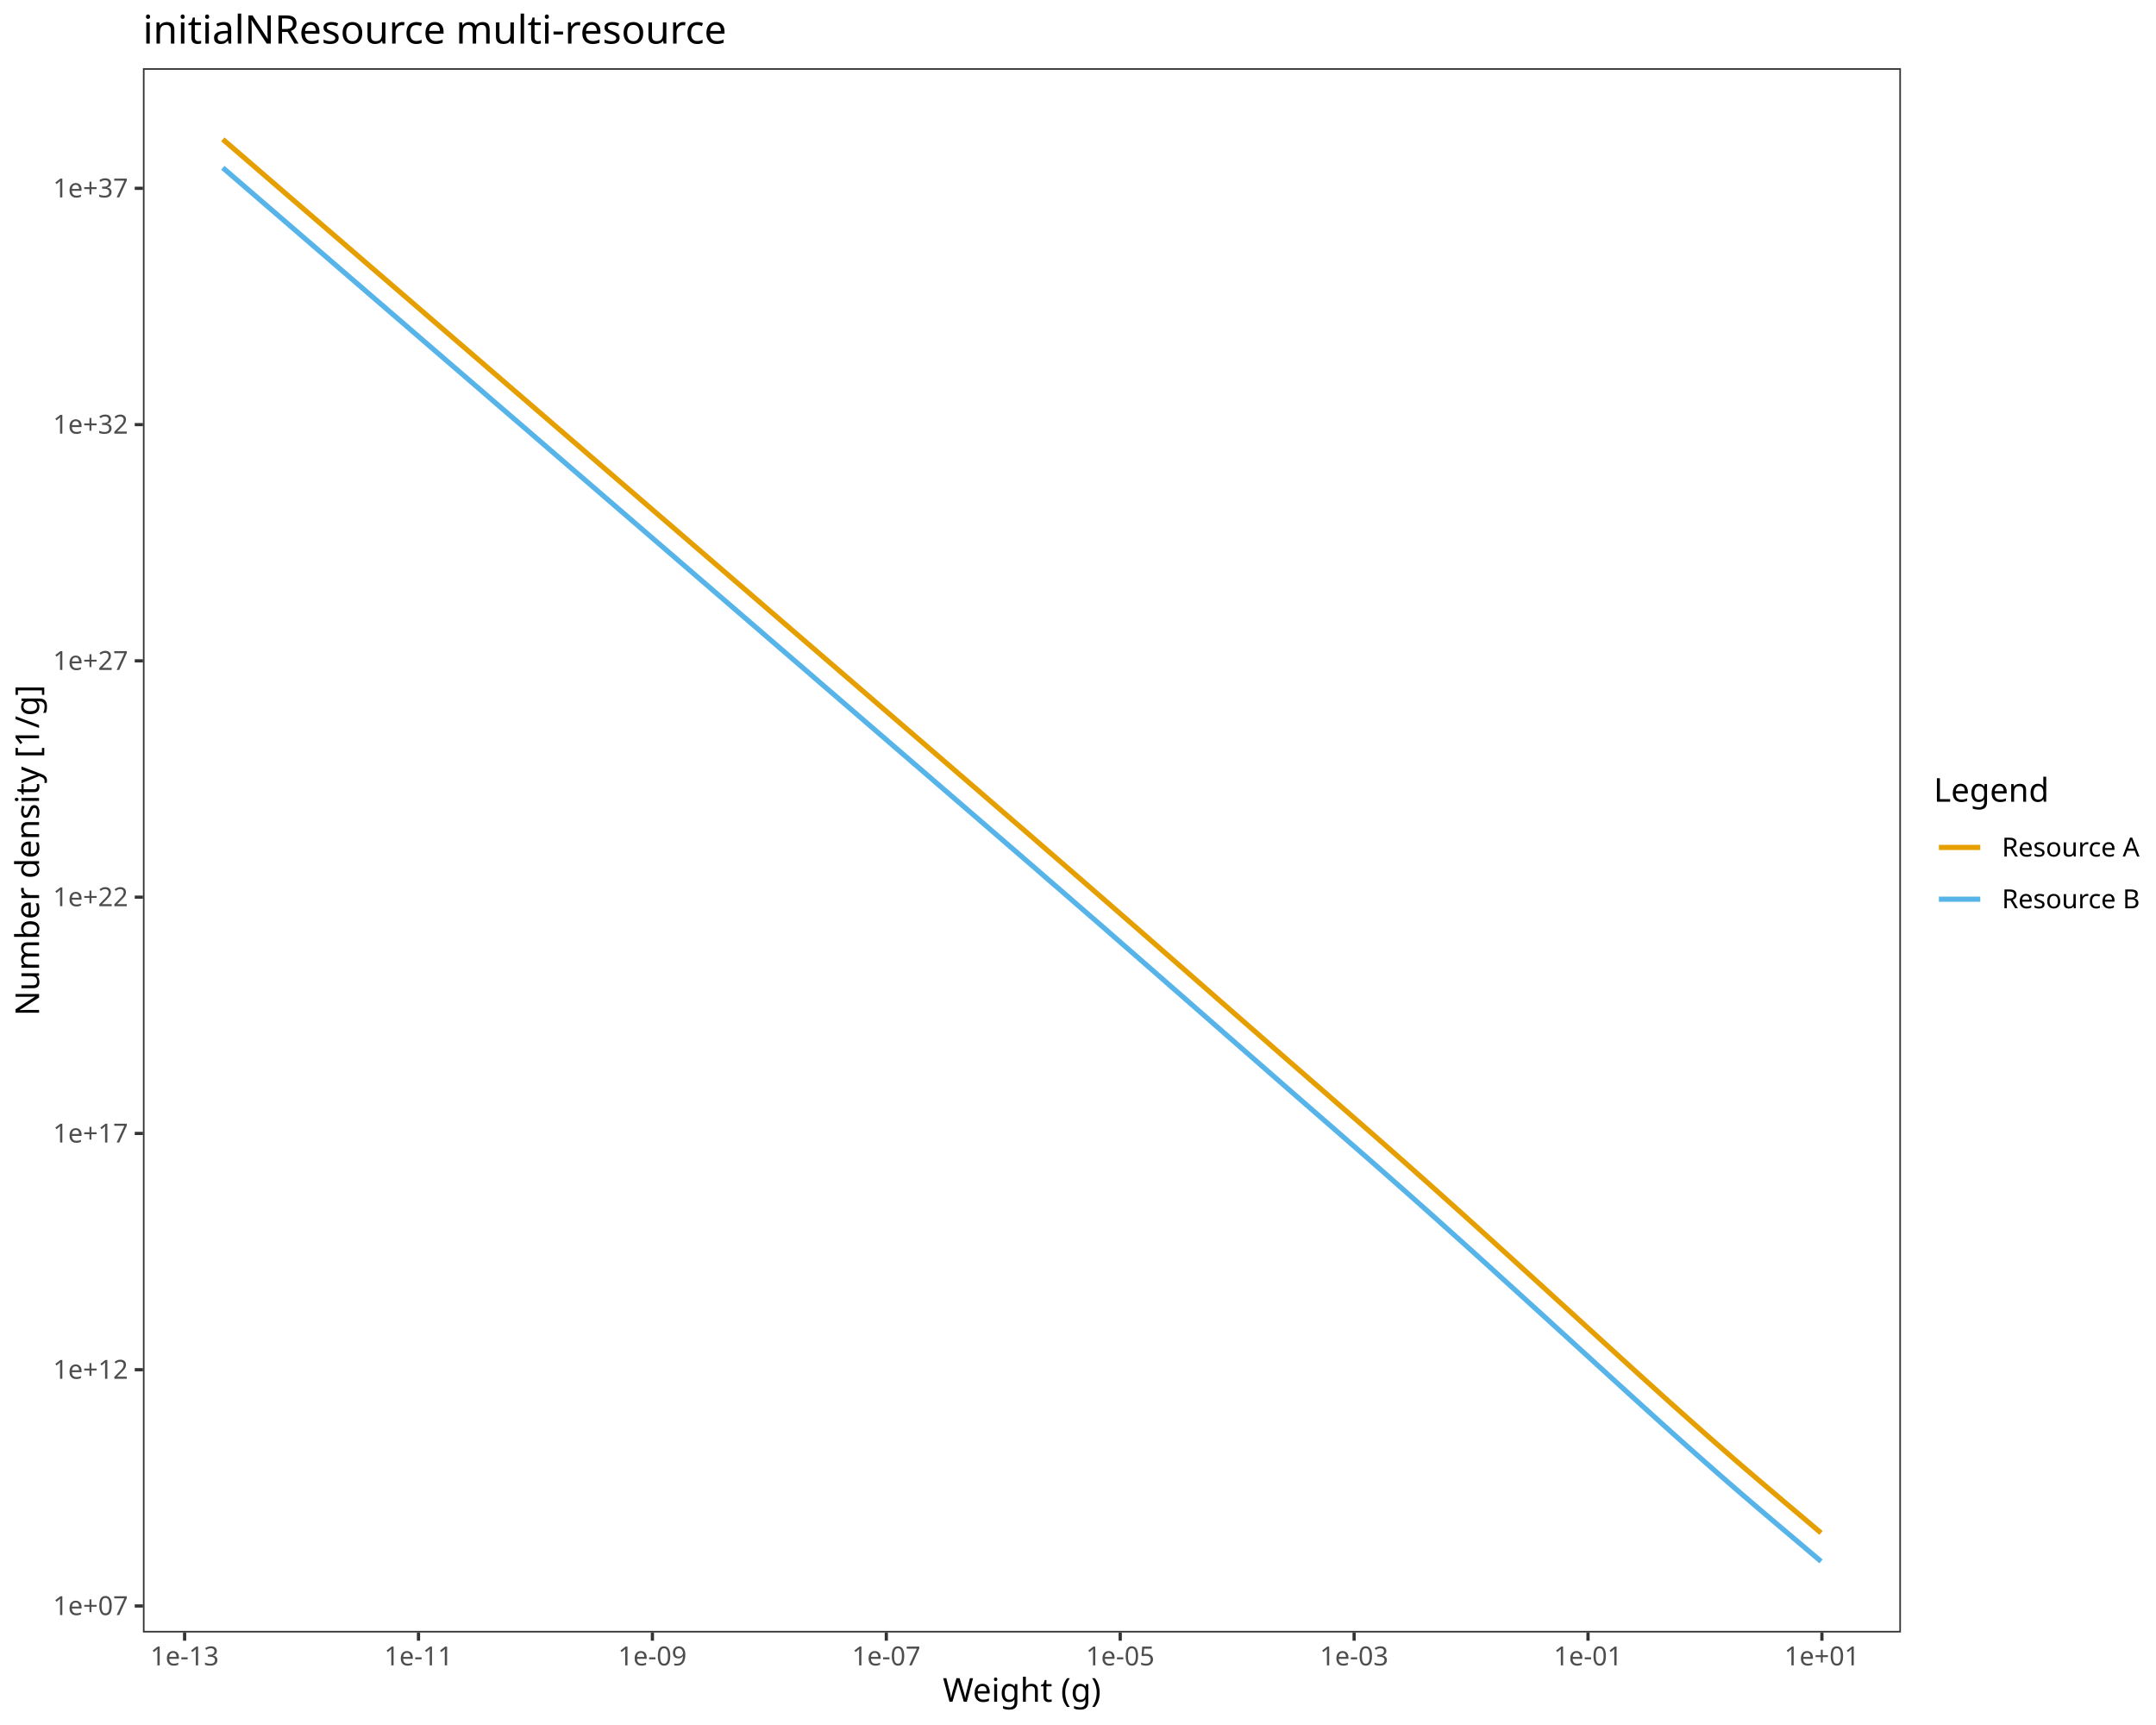
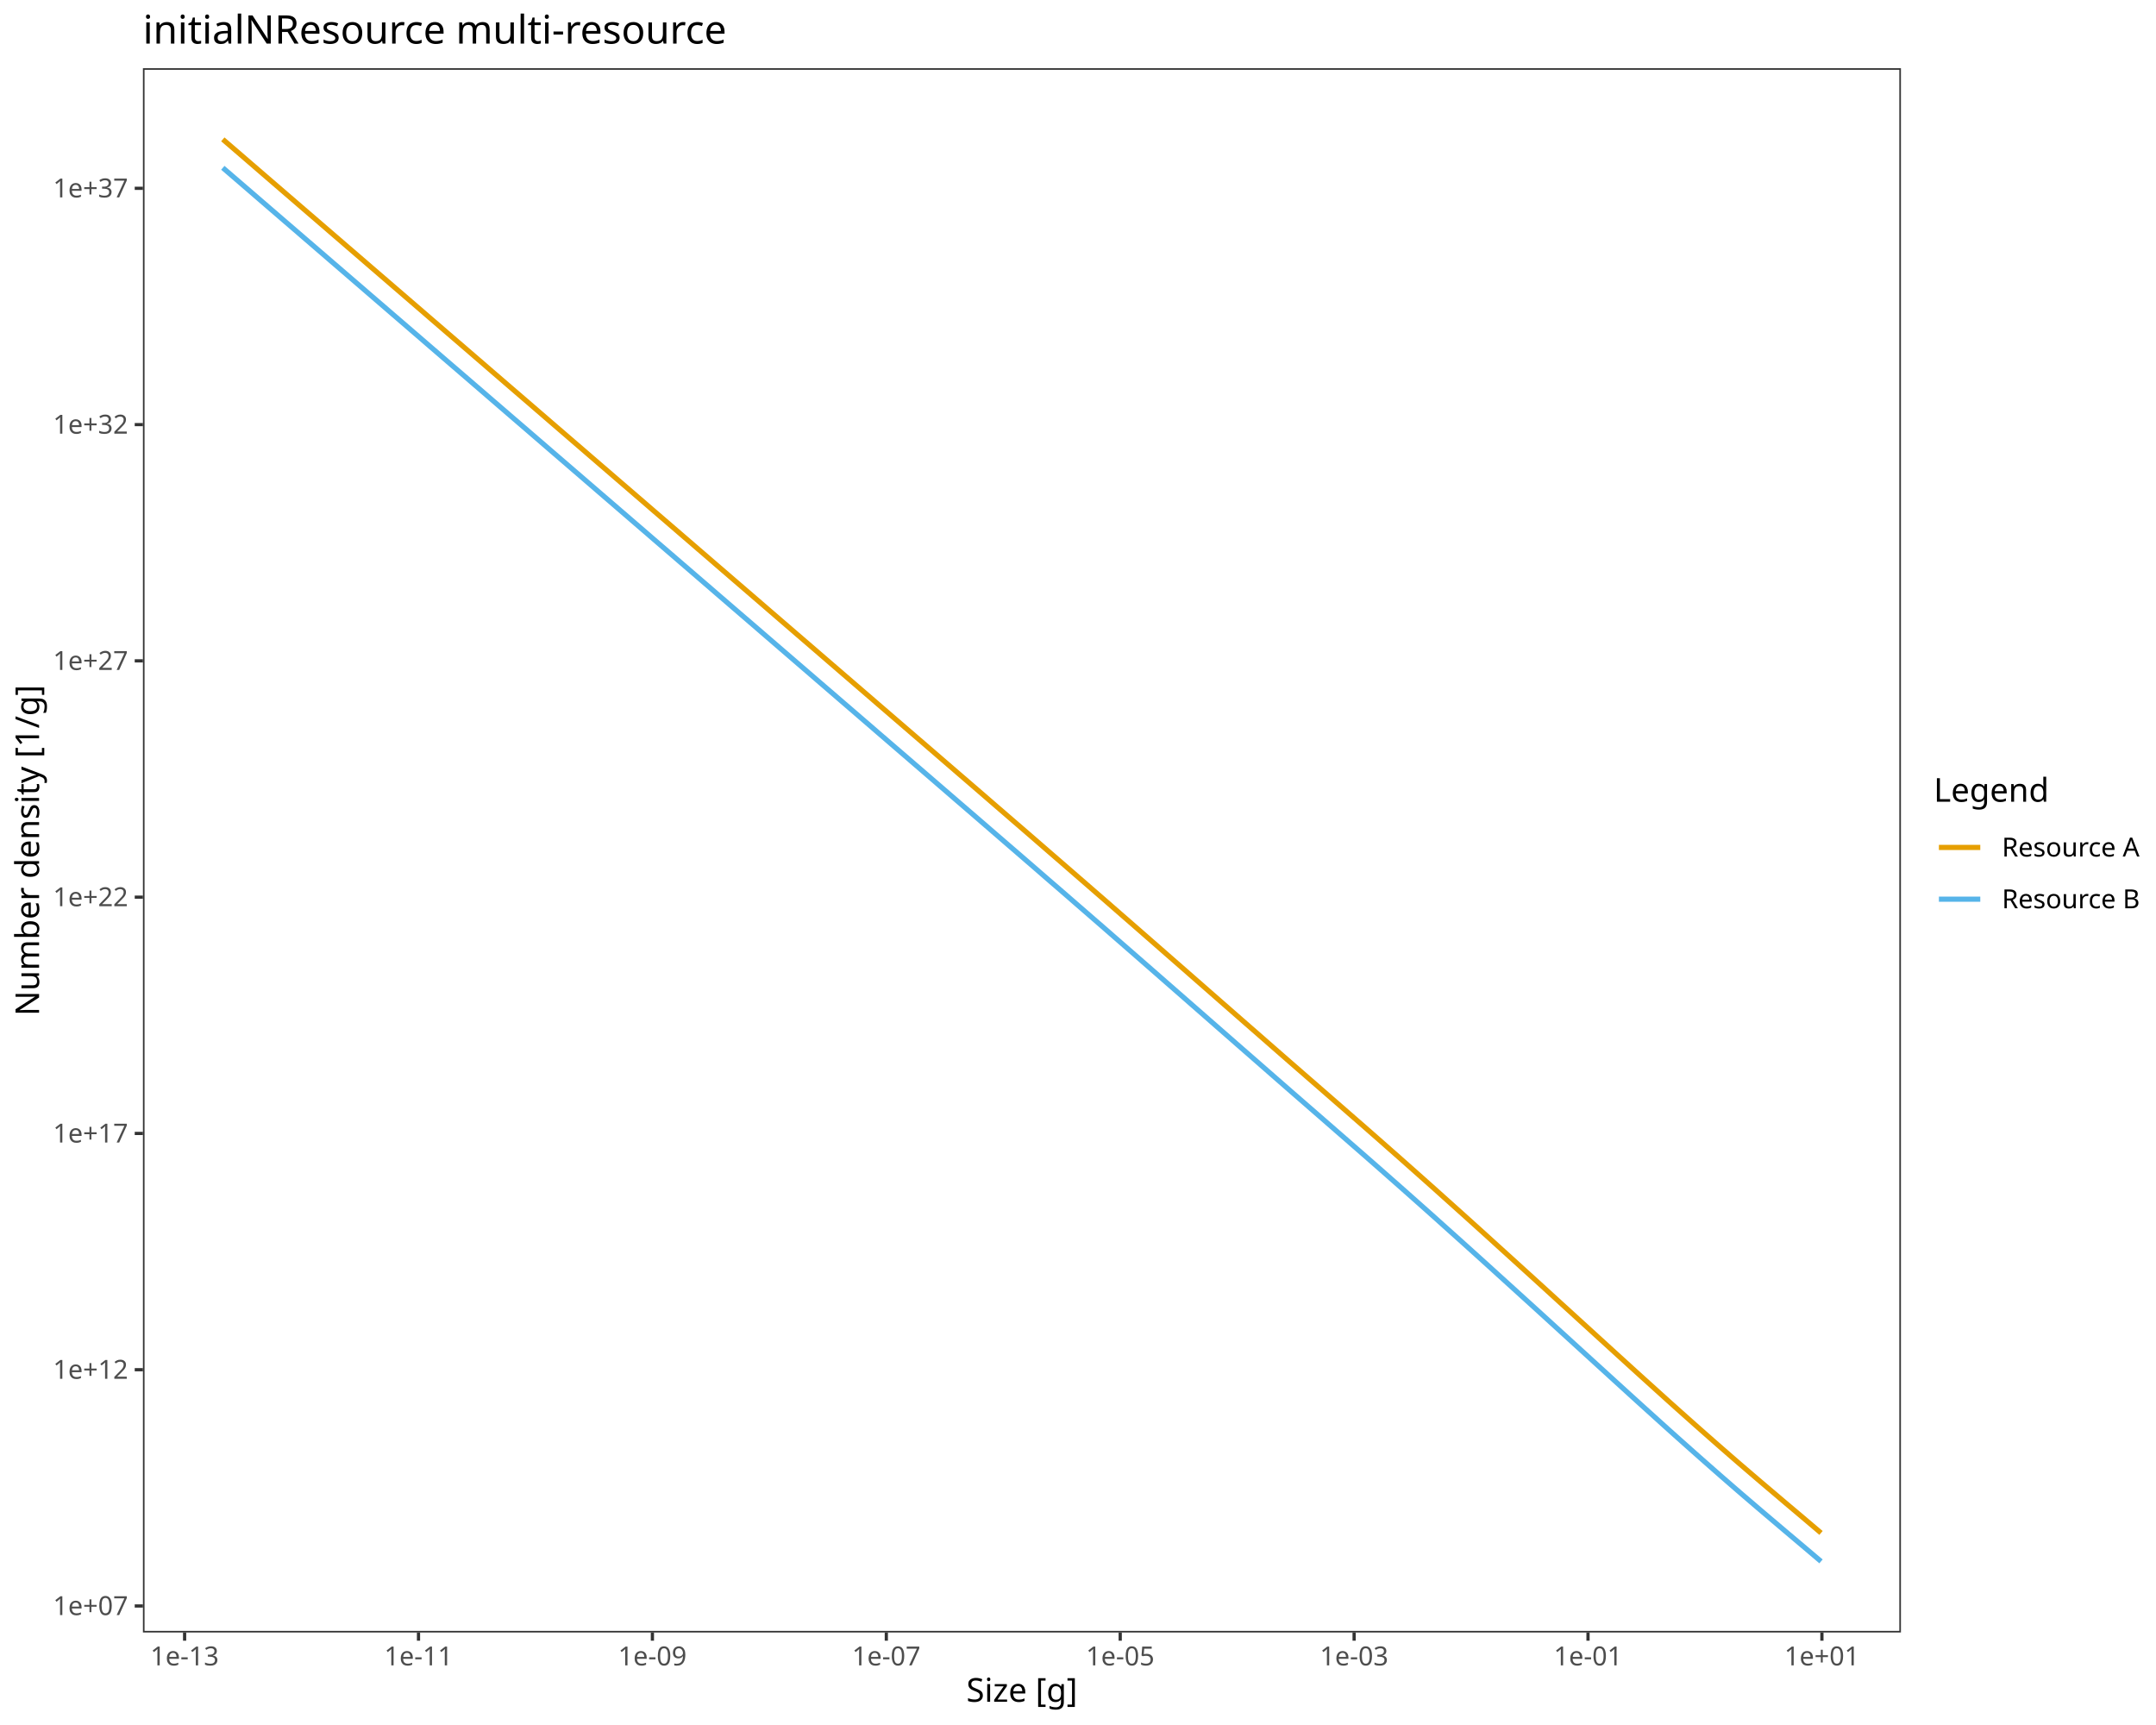
<svg xmlns="http://www.w3.org/2000/svg" class="svglite" data-engine-version="2.0" width="720.00pt" height="576.00pt" viewBox="0 0 720.00 576.00">
  <defs>
    <style type="text/css">
    .svglite line, .svglite polyline, .svglite polygon, .svglite path, .svglite rect, .svglite circle {
      fill: none;
      stroke: #000000;
      stroke-linecap: round;
      stroke-linejoin: round;
      stroke-miterlimit: 10.00;
    }
  </style>
  </defs>
  <rect width="100%" height="100%" style="stroke: none; fill: #FFFFFF;" />
  <defs>
    <clipPath id="cpMC4wMHw3MjAuMDB8MC4wMHw1NzYuMDA=">
      <rect x="0.00" y="0.00" width="720.00" height="576.00" />
    </clipPath>
  </defs>
  <g clip-path="url(#cpMC4wMHw3MjAuMDB8MC4wMHw1NzYuMDA=)">
    <rect x="0.00" y="0.00" width="720.00" height="576.00" style="stroke-width: 1.07; stroke: #FFFFFF; fill: #FFFFFF;" />
  </g>
  <defs>
    <clipPath id="cpNDcuNzN8NjM0LjgxfDIyLjc4fDU0NS4xMQ==">
      <rect x="47.73" y="22.78" width="587.09" height="522.33" />
    </clipPath>
  </defs>
  <g clip-path="url(#cpNDcuNzN8NjM0LjgxfDIyLjc4fDU0NS4xMQ==)">
    <rect x="47.73" y="22.78" width="587.09" height="522.33" style="stroke-width: 1.07; stroke: none; fill: #FFFFFF;" />
    <polyline points="74.41,46.53 77.41,49.11 80.41,51.69 83.41,54.28 86.40,56.86 89.40,59.45 92.40,62.03 95.40,64.62 98.40,67.20 101.40,69.79 104.40,72.37 107.39,74.95 110.39,77.54 113.39,80.12 116.39,82.71 119.39,85.29 122.39,87.88 125.38,90.46 128.38,93.04 131.38,95.63 134.38,98.21 137.38,100.80 140.38,103.38 143.37,105.97 146.37,108.55 149.37,111.14 152.37,113.72 155.37,116.30 158.37,118.89 161.37,121.47 164.36,124.06 167.36,126.64 170.36,129.23 173.36,131.81 176.36,134.39 179.36,136.98 182.35,139.56 185.35,142.15 188.35,144.73 191.35,147.32 194.35,149.90 197.35,152.49 200.34,155.07 203.34,157.65 206.34,160.24 209.34,162.82 212.34,165.41 215.34,167.99 218.33,170.58 221.33,173.16 224.33,175.74 227.33,178.33 230.33,180.91 233.33,183.50 236.33,186.08 239.32,188.67 242.32,191.25 245.32,193.84 248.32,196.42 251.32,199.00 254.32,201.59 257.31,204.17 260.31,206.76 263.31,209.34 266.31,211.93 269.31,214.51 272.31,217.09 275.30,219.68 278.30,222.26 281.30,224.85 284.30,227.43 287.30,230.02 290.30,232.60 293.29,235.19 296.29,237.77 299.29,240.36 302.29,242.94 305.29,245.53 308.29,248.11 311.29,250.70 314.28,253.28 317.28,255.87 320.28,258.46 323.28,261.04 326.28,263.63 329.28,266.22 332.27,268.81 335.27,271.40 338.27,273.99 341.27,276.58 344.27,279.17 347.27,281.77 350.26,284.37 353.26,286.96 356.26,289.56 359.26,292.17 362.26,294.77 365.26,297.38 368.26,299.98 371.25,302.59 374.25,305.21 377.25,307.82 380.25,310.44 383.25,313.06 386.25,315.68 389.24,318.30 392.24,320.92 395.24,323.54 398.24,326.17 401.24,328.79 404.24,331.42 407.23,334.04 410.23,336.66 413.23,339.29 416.23,341.91 419.23,344.53 422.23,347.15 425.22,349.77 428.22,352.39 431.22,355.01 434.22,357.62 437.22,360.23 440.22,362.84 443.22,365.45 446.21,368.06 449.21,370.67 452.21,373.29 455.21,375.90 458.21,378.53 461.21,381.16 464.20,383.80 467.20,386.44 470.20,389.10 473.20,391.76 476.20,394.43 479.20,397.10 482.19,399.79 485.19,402.48 488.19,405.17 491.19,407.87 494.19,410.58 497.19,413.29 500.18,416.01 503.18,418.73 506.18,421.45 509.18,424.18 512.18,426.90 515.18,429.63 518.18,432.37 521.17,435.10 524.17,437.83 527.17,440.57 530.17,443.30 533.17,446.04 536.17,448.77 539.16,451.50 542.16,454.23 545.16,456.96 548.16,459.68 551.16,462.39 554.16,465.10 557.15,467.80 560.15,470.49 563.15,473.16 566.15,475.83 569.15,478.48 572.15,481.12 575.15,483.75 578.14,486.35 581.14,488.95 584.14,491.52 587.14,494.09 590.14,496.64 593.14,499.18 596.13,501.72 599.13,504.25 602.13,506.78 605.13,509.32 608.13,511.87 " style="stroke-width: 1.71; stroke: #E69F00; stroke-linecap: butt;" />
    <polyline points="74.41,56.03 77.41,58.61 80.41,61.19 83.41,63.78 86.40,66.36 89.40,68.95 92.40,71.53 95.40,74.12 98.40,76.70 101.40,79.29 104.40,81.87 107.39,84.45 110.39,87.04 113.39,89.62 116.39,92.21 119.39,94.79 122.39,97.38 125.38,99.96 128.38,102.54 131.38,105.13 134.38,107.71 137.38,110.30 140.38,112.88 143.37,115.47 146.37,118.05 149.37,120.64 152.37,123.22 155.37,125.80 158.37,128.39 161.37,130.97 164.36,133.56 167.36,136.14 170.36,138.73 173.36,141.31 176.36,143.89 179.36,146.48 182.35,149.06 185.35,151.65 188.35,154.23 191.35,156.82 194.35,159.40 197.35,161.99 200.34,164.57 203.34,167.15 206.34,169.74 209.34,172.32 212.34,174.91 215.34,177.49 218.33,180.08 221.33,182.66 224.33,185.24 227.33,187.83 230.33,190.41 233.33,193.00 236.33,195.58 239.32,198.17 242.32,200.75 245.32,203.34 248.32,205.92 251.32,208.50 254.32,211.09 257.31,213.67 260.31,216.26 263.31,218.84 266.31,221.43 269.31,224.01 272.31,226.60 275.30,229.18 278.30,231.76 281.30,234.35 284.30,236.93 287.30,239.52 290.30,242.10 293.29,244.69 296.29,247.27 299.29,249.86 302.29,252.44 305.29,255.03 308.29,257.61 311.29,260.20 314.28,262.78 317.28,265.37 320.28,267.96 323.28,270.54 326.28,273.13 329.28,275.72 332.27,278.31 335.27,280.90 338.27,283.49 341.27,286.08 344.27,288.67 347.27,291.27 350.26,293.87 353.26,296.46 356.26,299.06 359.26,301.67 362.26,304.27 365.26,306.88 368.26,309.48 371.25,312.09 374.25,314.71 377.25,317.32 380.25,319.94 383.25,322.56 386.25,325.18 389.24,327.80 392.24,330.42 395.24,333.04 398.24,335.67 401.24,338.29 404.24,340.92 407.23,343.54 410.23,346.16 413.23,348.79 416.23,351.41 419.23,354.03 422.23,356.65 425.22,359.27 428.22,361.89 431.22,364.51 434.22,367.12 437.22,369.73 440.22,372.34 443.22,374.95 446.21,377.56 449.21,380.17 452.21,382.79 455.21,385.40 458.21,388.03 461.21,390.66 464.20,393.30 467.20,395.94 470.20,398.60 473.20,401.26 476.20,403.93 479.20,406.60 482.19,409.29 485.19,411.98 488.19,414.67 491.19,417.37 494.19,420.08 497.19,422.79 500.18,425.51 503.18,428.23 506.18,430.95 509.18,433.68 512.18,436.40 515.18,439.13 518.18,441.87 521.17,444.60 524.17,447.33 527.17,450.07 530.17,452.80 533.17,455.54 536.17,458.27 539.16,461.00 542.16,463.73 545.16,466.46 548.16,469.18 551.16,471.89 554.16,474.60 557.15,477.30 560.15,479.99 563.15,482.66 566.15,485.33 569.15,487.98 572.15,490.62 575.15,493.25 578.14,495.85 581.14,498.45 584.14,501.02 587.14,503.59 590.14,506.14 593.14,508.68 596.13,511.22 599.13,513.75 602.13,516.28 605.13,518.82 608.13,521.37 " style="stroke-width: 1.71; stroke: #56B4E9; stroke-linecap: butt;" />
    <rect x="47.73" y="22.78" width="587.09" height="522.33" style="stroke-width: 1.07; stroke: #333333;" />
  </g>
  <g clip-path="url(#cpMC4wMHw3MjAuMDB8MC4wMHw1NzYuMDA=)">
    <text x="42.79" y="539.29" text-anchor="end" style="font-size: 8.80px; fill: #4D4D4D; font-family: sans;" textLength="24.72px" lengthAdjust="spacingAndGlyphs">1e+07</text>
    <text x="42.79" y="460.39" text-anchor="end" style="font-size: 8.80px; fill: #4D4D4D; font-family: sans;" textLength="24.72px" lengthAdjust="spacingAndGlyphs">1e+12</text>
    <text x="42.79" y="381.50" text-anchor="end" style="font-size: 8.80px; fill: #4D4D4D; font-family: sans;" textLength="24.72px" lengthAdjust="spacingAndGlyphs">1e+17</text>
    <text x="42.79" y="302.60" text-anchor="end" style="font-size: 8.80px; fill: #4D4D4D; font-family: sans;" textLength="24.72px" lengthAdjust="spacingAndGlyphs">1e+22</text>
    <text x="42.79" y="223.70" text-anchor="end" style="font-size: 8.80px; fill: #4D4D4D; font-family: sans;" textLength="24.72px" lengthAdjust="spacingAndGlyphs">1e+27</text>
    <text x="42.79" y="144.80" text-anchor="end" style="font-size: 8.80px; fill: #4D4D4D; font-family: sans;" textLength="24.72px" lengthAdjust="spacingAndGlyphs">1e+32</text>
    <text x="42.79" y="65.91" text-anchor="end" style="font-size: 8.80px; fill: #4D4D4D; font-family: sans;" textLength="24.72px" lengthAdjust="spacingAndGlyphs">1e+37</text>
    <polyline points="44.99,536.26 47.73,536.26 " style="stroke-width: 1.07; stroke: #333333; stroke-linecap: butt;" />
    <polyline points="44.99,457.37 47.73,457.37 " style="stroke-width: 1.07; stroke: #333333; stroke-linecap: butt;" />
    <polyline points="44.99,378.47 47.73,378.47 " style="stroke-width: 1.07; stroke: #333333; stroke-linecap: butt;" />
    <polyline points="44.99,299.57 47.73,299.57 " style="stroke-width: 1.07; stroke: #333333; stroke-linecap: butt;" />
    <polyline points="44.99,220.67 47.73,220.67 " style="stroke-width: 1.07; stroke: #333333; stroke-linecap: butt;" />
    <polyline points="44.99,141.78 47.73,141.78 " style="stroke-width: 1.07; stroke: #333333; stroke-linecap: butt;" />
    <polyline points="44.99,62.88 47.73,62.88 " style="stroke-width: 1.07; stroke: #333333; stroke-linecap: butt;" />
    <polyline points="61.65,547.85 61.65,545.11 " style="stroke-width: 1.07; stroke: #333333; stroke-linecap: butt;" />
    <polyline points="139.76,547.85 139.76,545.11 " style="stroke-width: 1.07; stroke: #333333; stroke-linecap: butt;" />
    <polyline points="217.87,547.85 217.87,545.11 " style="stroke-width: 1.07; stroke: #333333; stroke-linecap: butt;" />
    <polyline points="295.99,547.85 295.99,545.11 " style="stroke-width: 1.07; stroke: #333333; stroke-linecap: butt;" />
    <polyline points="374.10,547.85 374.10,545.11 " style="stroke-width: 1.07; stroke: #333333; stroke-linecap: butt;" />
    <polyline points="452.21,547.85 452.21,545.11 " style="stroke-width: 1.07; stroke: #333333; stroke-linecap: butt;" />
    <polyline points="530.32,547.85 530.32,545.11 " style="stroke-width: 1.07; stroke: #333333; stroke-linecap: butt;" />
    <polyline points="608.43,547.85 608.43,545.11 " style="stroke-width: 1.07; stroke: #333333; stroke-linecap: butt;" />
    <text x="61.65" y="556.10" text-anchor="middle" style="font-size: 8.80px; fill: #4D4D4D; font-family: sans;" textLength="22.51px" lengthAdjust="spacingAndGlyphs">1e-13</text>
    <text x="139.76" y="556.10" text-anchor="middle" style="font-size: 8.80px; fill: #4D4D4D; font-family: sans;" textLength="22.51px" lengthAdjust="spacingAndGlyphs">1e-11</text>
    <text x="217.87" y="556.10" text-anchor="middle" style="font-size: 8.80px; fill: #4D4D4D; font-family: sans;" textLength="22.51px" lengthAdjust="spacingAndGlyphs">1e-09</text>
    <text x="295.99" y="556.10" text-anchor="middle" style="font-size: 8.80px; fill: #4D4D4D; font-family: sans;" textLength="22.51px" lengthAdjust="spacingAndGlyphs">1e-07</text>
    <text x="374.10" y="556.10" text-anchor="middle" style="font-size: 8.80px; fill: #4D4D4D; font-family: sans;" textLength="22.51px" lengthAdjust="spacingAndGlyphs">1e-05</text>
    <text x="452.21" y="556.10" text-anchor="middle" style="font-size: 8.80px; fill: #4D4D4D; font-family: sans;" textLength="22.51px" lengthAdjust="spacingAndGlyphs">1e-03</text>
    <text x="530.32" y="556.10" text-anchor="middle" style="font-size: 8.80px; fill: #4D4D4D; font-family: sans;" textLength="22.51px" lengthAdjust="spacingAndGlyphs">1e-01</text>
    <text x="608.43" y="556.10" text-anchor="middle" style="font-size: 8.80px; fill: #4D4D4D; font-family: sans;" textLength="24.72px" lengthAdjust="spacingAndGlyphs">1e+01</text>
-     <text x="341.27" y="568.24" text-anchor="middle" style="font-size: 11.00px; font-family: sans;" textLength="50.73px" lengthAdjust="spacingAndGlyphs">Weight (g)</text>
+     <text x="341.27" y="568.24" text-anchor="middle" style="font-size: 11.00px; font-family: sans;" textLength="36.69px" lengthAdjust="spacingAndGlyphs">Size [g]</text>
    <text transform="translate(13.05,283.95) rotate(-90)" text-anchor="middle" style="font-size: 11.00px; font-family: sans;" textLength="101.51px" lengthAdjust="spacingAndGlyphs">Number density [1/g]</text>
    <rect x="645.77" y="259.00" width="68.75" height="49.89" style="stroke-width: 1.07; stroke: none; fill: #FFFFFF;" />
    <text x="645.77" y="267.71" style="font-size: 11.00px; font-family: sans;" textLength="36.71px" lengthAdjust="spacingAndGlyphs">Legend</text>
    <rect x="645.77" y="274.33" width="17.28" height="17.28" style="stroke-width: 1.07; stroke: none; fill: #FFFFFF;" />
    <line x1="647.50" y1="282.97" x2="661.32" y2="282.97" style="stroke-width: 1.71; stroke: #E69F00; stroke-linecap: butt;" />
    <rect x="645.77" y="291.61" width="17.28" height="17.28" style="stroke-width: 1.07; stroke: none; fill: #FFFFFF;" />
    <line x1="647.50" y1="300.25" x2="661.32" y2="300.25" style="stroke-width: 1.71; stroke: #56B4E9; stroke-linecap: butt;" />
    <text x="668.53" y="286.00" style="font-size: 8.80px; font-family: sans;" textLength="45.99px" lengthAdjust="spacingAndGlyphs">Resource A</text>
    <text x="668.53" y="303.28" style="font-size: 8.80px; font-family: sans;" textLength="45.99px" lengthAdjust="spacingAndGlyphs">Resource B</text>
    <text x="47.73" y="14.56" style="font-size: 13.20px; font-family: sans;" textLength="183.42px" lengthAdjust="spacingAndGlyphs">initialNResource multi-resource</text>
  </g>
</svg>
